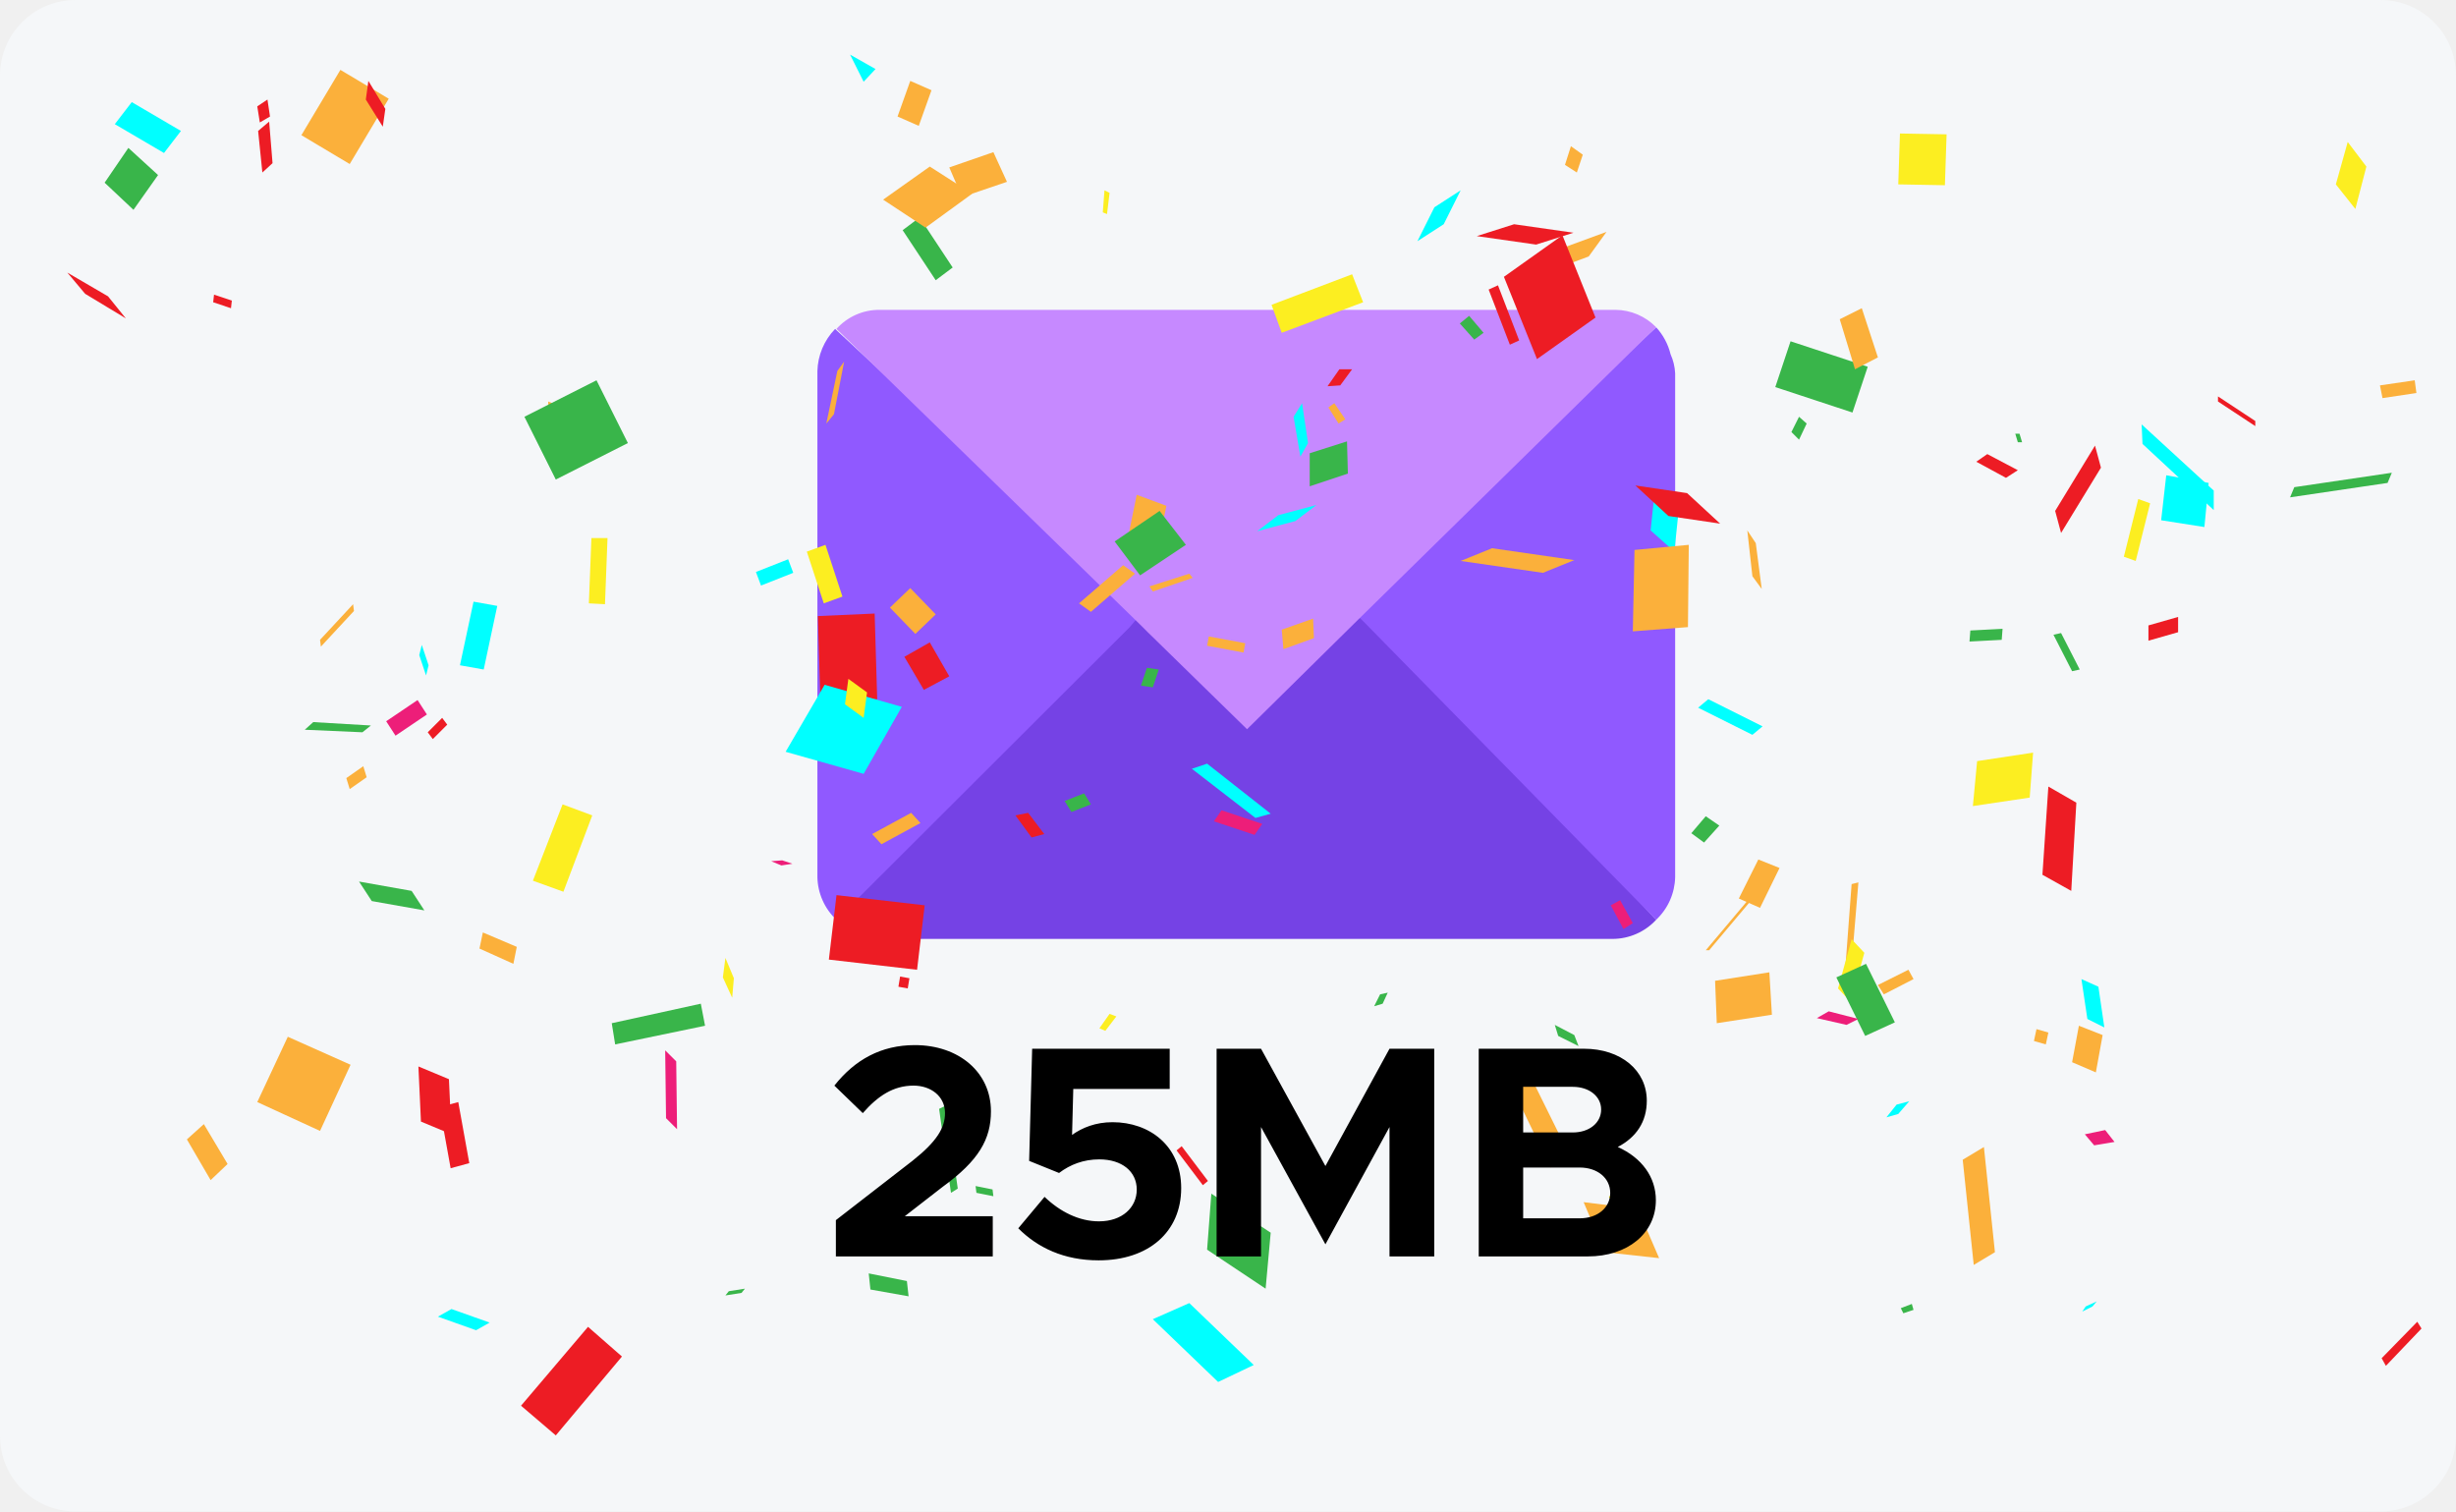
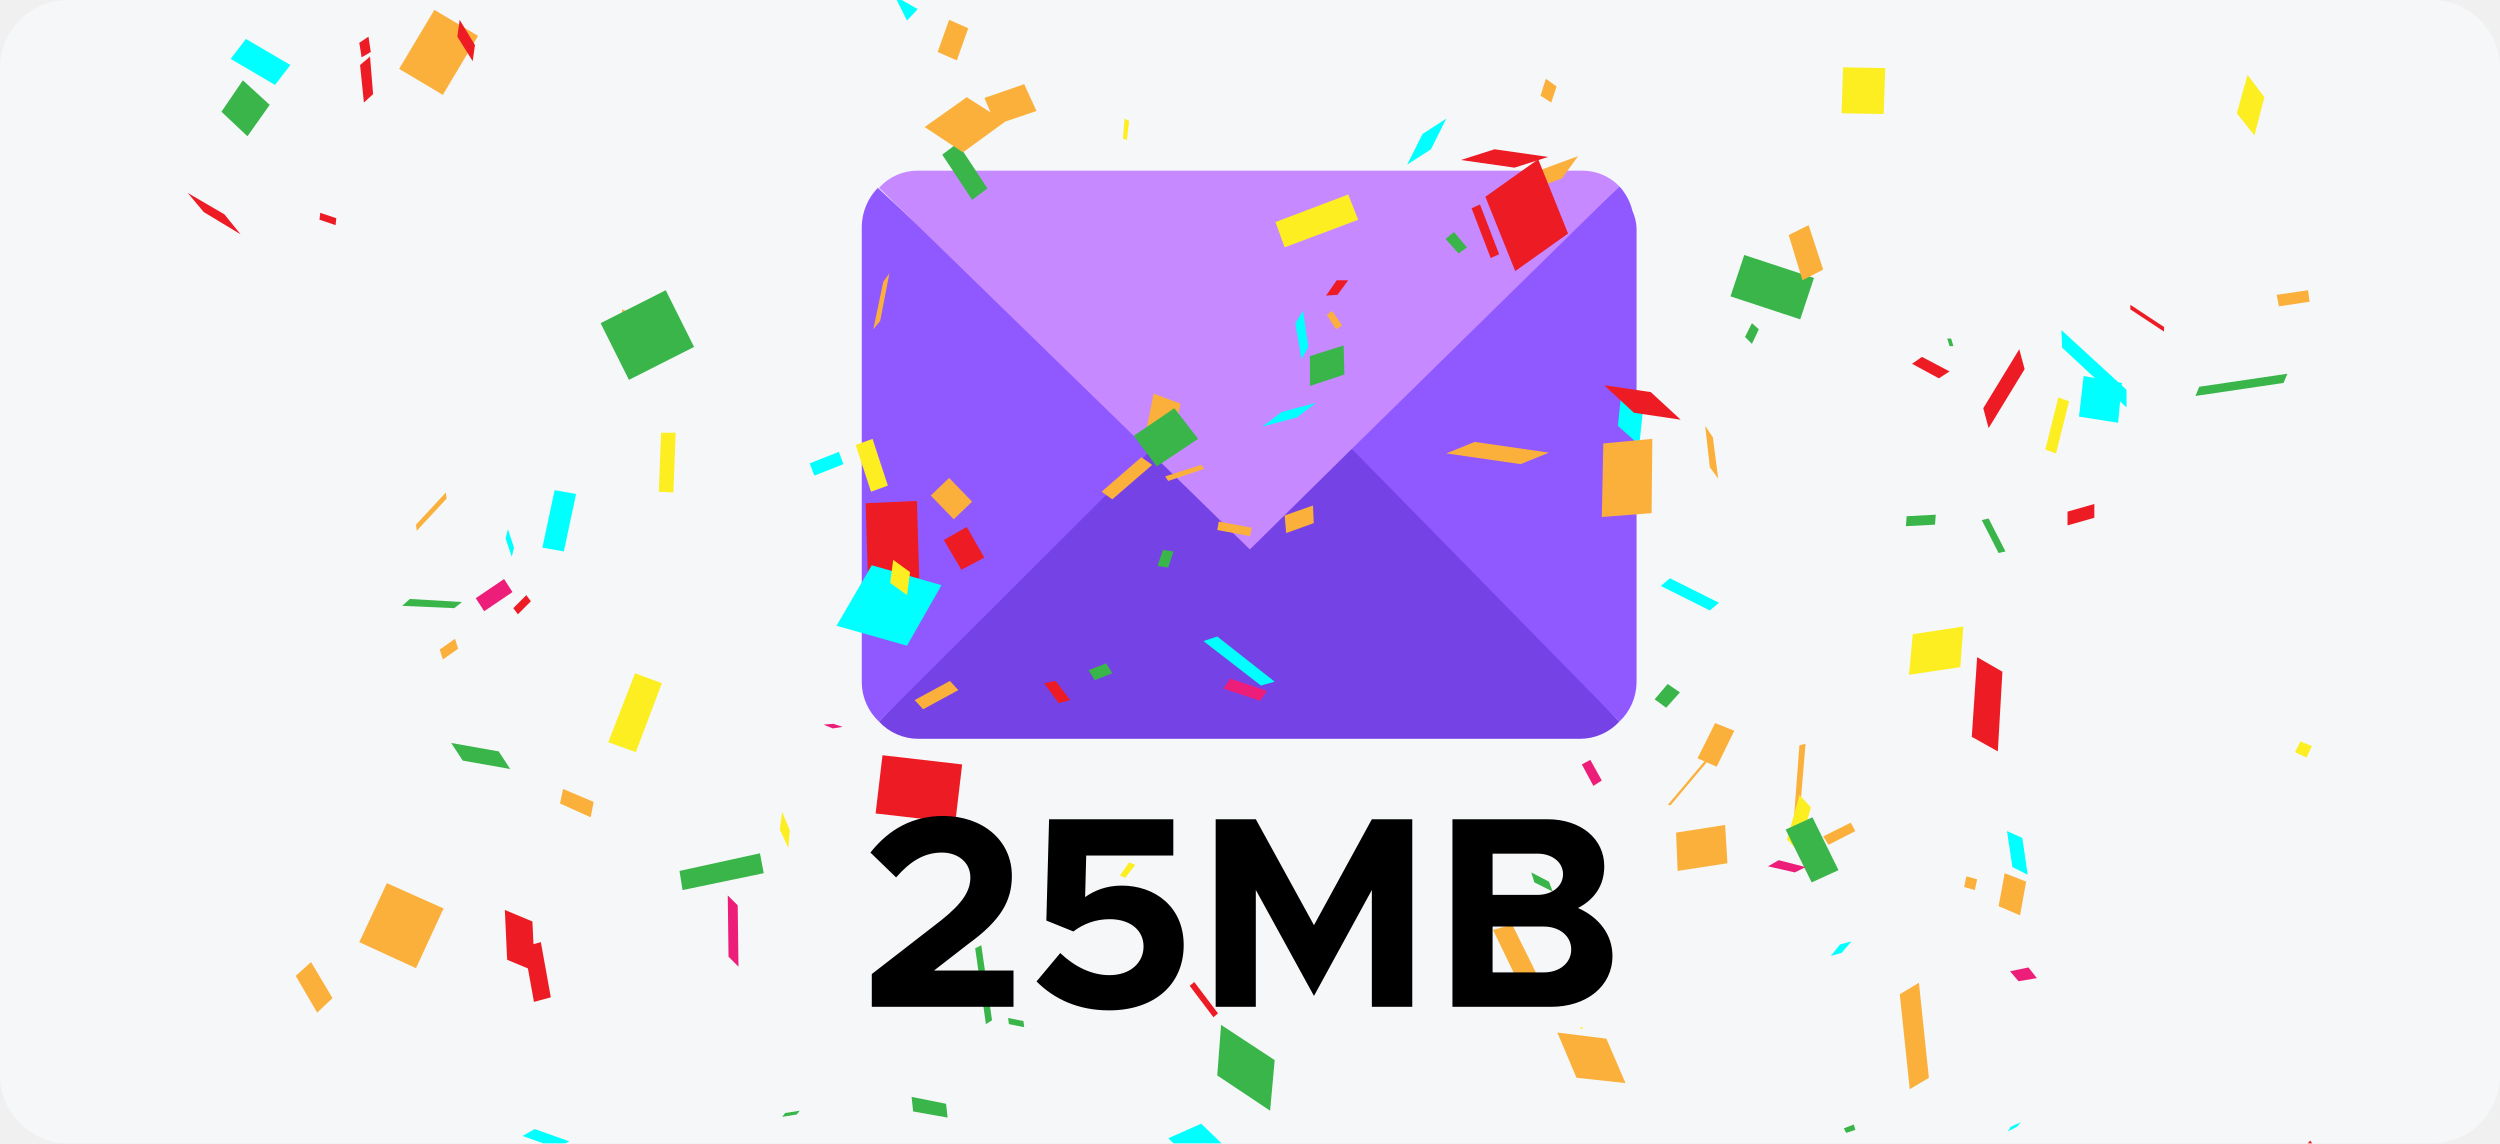
- <svg xmlns="http://www.w3.org/2000/svg" width="260" height="160" viewBox="0 0 260 160" fill="none">
-   <rect width="260" height="160" rx="8" fill="#F5F7F9" />
-   <path d="M143.72 63.069L131.935 74.772L121.422 64.4L120.575 63.573L119.223 65.046L88.551 97.373C89.136 98.004 89.844 98.509 90.632 98.856C91.42 99.204 92.271 99.385 93.132 99.391H170.739C171.6 99.384 172.45 99.202 173.238 98.855C174.026 98.508 174.734 98.003 175.32 97.373L145.052 64.663L143.72 63.069Z" fill="#7542E5" />
-   <path d="M120.836 64.925L88.409 34.818C87.242 36.022 86.571 37.621 86.532 39.298V92.832C86.548 93.686 86.734 94.527 87.081 95.307C87.427 96.087 87.927 96.789 88.55 97.372L119.585 66.398L120.836 64.925ZM175.319 34.657L143.033 64.521L144.486 65.934L175.319 97.372C175.939 96.791 176.436 96.091 176.783 95.316C177.129 94.539 177.318 93.702 177.337 92.852V39.52C177.303 38.823 177.139 38.138 176.853 37.502C176.591 36.433 176.063 35.447 175.319 34.636V34.657Z" fill="#9059FF" />
-   <path d="M120.635 66.055L121.463 66.882L132.016 77.194L143.821 65.55L175.32 34.636C174.761 34.061 174.093 33.602 173.355 33.287C172.617 32.972 171.824 32.806 171.022 32.8H93.111C92.251 32.793 91.4 32.97 90.614 33.318C89.827 33.666 89.124 34.177 88.551 34.818L120.635 66.055Z" fill="#C689FF" />
-   <path d="M212.806 82.366L212.447 82.545L210.921 81.019L211.37 80.749L212.806 82.366Z" fill="#FCEE21" />
-   <path d="M221.694 121.242L220.707 120.074L222.861 119.625L223.849 120.882L221.694 121.242Z" fill="#ED1E79" />
-   <path d="M242.433 52.647L242.882 51.57L253.206 50.044L252.757 51.121L242.433 52.647Z" fill="#39B54A" />
-   <path d="M186.143 90.985L188.387 91.883L186.322 96.102L184.078 95.115L186.143 90.985Z" fill="#FBB03B" />
-   <path d="M99.418 117.381L100.136 117.022L101.393 125.821L100.674 126.269L99.418 117.381Z" fill="#39B54A" />
-   <path d="M195.21 104.362L196.018 93.588L196.736 93.409L195.839 104.183L195.21 104.362Z" fill="#FBB03B" />
-   <path d="M136.944 44.118L137.842 42.682L138.471 46.901L137.663 48.338L136.944 44.118Z" fill="#00FFFF" />
-   <path d="M132.815 88.381L128.505 86.945L129.313 85.777L133.623 87.214L132.815 88.381Z" fill="#ED1E79" />
-   <path d="M229.325 50.313L233.814 51.121L233.365 55.79L228.787 55.072L229.325 50.313Z" fill="#00FFFF" />
-   <path d="M125.902 137.941L132.725 144.495L128.954 146.291L122.041 139.647L125.902 137.941Z" fill="#00FFFF" />
-   <path d="M197.365 100.861L195.928 106.068L194.582 104.632L196.018 99.424L197.365 100.861Z" fill="#FCEE21" />
-   <path d="M123.478 53.545L122.58 57.945L119.438 56.778L120.336 52.378L123.478 53.545Z" fill="#FBB03B" />
-   <path d="M97.802 73.028L95.737 69.527L98.43 68L100.495 71.592L97.802 73.028Z" fill="#ED1C24" />
-   <path d="M142.421 44.388L141.703 44.836L140.625 43.131L141.254 42.682L142.421 44.388Z" fill="#FBB03B" />
-   <path d="M222.592 109.57L221.874 113.52L219.36 112.443L220.078 108.582L222.592 109.57Z" fill="#FBB03B" />
-   <path d="M139.368 53.456L137.124 55.161L133.084 56.239L135.328 54.533L139.368 53.456Z" fill="#00FFFF" />
-   <path d="M92.684 7.307L91.427 8.654L89.991 5.781" fill="#00FFFF" />
-   <path d="M199.699 118.279L200.776 116.932L202.123 116.573L200.956 117.92L199.699 118.279Z" fill="#00FFFF" />
-   <path d="M212.358 50.583L209.215 48.877L210.382 48.069L213.614 49.775L212.358 50.583Z" fill="#ED1C24" />
-   <path d="M52.643 64.14L51.207 70.873L48.693 70.424L50.13 63.691L52.643 64.14Z" fill="#00FFFF" />
-   <path d="M166.481 122.947L164.147 123.576L160.107 115.226L162.351 114.598L166.481 122.947Z" fill="#FBB03B" />
-   <path d="M177.254 58.394L174.741 56.149L175.19 51.84L177.703 54.084L177.254 58.394Z" fill="#00FFFF" />
-   <path d="M134.52 130.489L133.982 136.415L127.787 132.285L128.236 126.359L134.52 130.489Z" fill="#39B54A" />
-   <path d="M187.938 40.976L189.554 36.127L197.724 38.821L196.108 43.669L187.938 40.976Z" fill="#39B54A" />
-   <path d="M169.893 132.554L167.648 127.257L173.394 127.975L175.639 133.183L169.893 132.554Z" fill="#FBB03B" />
-   <path d="M252.578 144.585L252.129 143.777L255.9 139.917L256.348 140.635L252.578 144.585Z" fill="#ED1C24" />
-   <path d="M152.835 23.737L150.052 25.533L151.848 21.942L154.631 20.146L152.835 23.737Z" fill="#00FFFF" />
-   <path d="M24.453 32.626L22.568 31.997L22.658 31.189L24.543 31.818L24.453 32.626Z" fill="#ED1C24" />
-   <path d="M47.795 120.074L44.563 118.728L44.294 112.892L47.526 114.239L47.795 120.074Z" fill="#ED1C24" />
-   <path d="M184.975 56.149L185.873 57.496L186.502 62.344L185.514 60.997L184.975 56.149Z" fill="#FBB03B" />
-   <path d="M60.275 49.685L58.3 48.877L58.03 42.502L60.005 43.31L60.275 49.685Z" fill="#FBB03B" />
-   <path d="M234.802 42.502V41.963L238.752 44.567V45.106L234.802 42.502Z" fill="#ED1C24" />
-   <path d="M96.275 103.554L96.096 104.632L95.108 104.452L95.288 103.375L96.275 103.554Z" fill="#ED1C24" />
-   <path d="M200.597 108.223L197.455 109.66L194.402 103.465L197.544 102.028L200.597 108.223Z" fill="#39B54A" />
-   <path d="M166.93 18.261L165.673 17.453L166.302 15.477L167.559 16.375L166.93 18.261Z" fill="#FBB03B" />
-   <path d="M39.267 76.799L38.369 77.517L32.264 77.248L33.162 76.44L39.267 76.799Z" fill="#39B54A" />
-   <path d="M54.349 102.028L50.758 100.412L51.117 98.706L54.708 100.232L54.349 102.028Z" fill="#FBB03B" />
-   <path d="M190.452 44.118L191.26 44.836L190.452 46.542L189.644 45.734L190.452 44.118Z" fill="#39B54A" />
-   <path d="M92.325 88.291L96.455 86.047L97.442 87.124L93.313 89.369L92.325 88.291Z" fill="#FBB03B" />
-   <path d="M213.794 45.914L214.063 46.812H213.614L213.345 45.914H213.794Z" fill="#39B54A" />
-   <path d="M97.353 23.019L100.854 28.316L99.058 29.663L95.557 24.366L97.353 23.019Z" fill="#39B54A" />
-   <path d="M249.346 22.121L247.281 19.518L248.538 15.028L250.513 17.632L249.346 22.121Z" fill="#FCEE21" />
-   <path d="M11.436 31.369L13.321 33.703L9.012 31.1L7.126 28.855L11.436 31.369Z" fill="#ED1C24" />
-   <path d="M198.801 37.833L196.377 39.09L194.761 33.793L197.095 32.626L198.801 37.833Z" fill="#FBB03B" />
-   <path d="M45.82 78.236L45.282 77.517L46.808 75.991L47.347 76.709L45.82 78.236Z" fill="#ED1C24" />
-   <path d="M92.594 64.948L92.864 74.016L86.849 74.195L86.579 65.217L92.594 64.948Z" fill="#ED1C24" />
-   <path d="M40.883 76.35L44.204 74.106L45.192 75.632L41.87 77.876L40.883 76.35Z" fill="#ED1E79" />
-   <path d="M117.193 22.66L116.745 22.48L116.924 20.146L117.463 20.415L117.193 22.66Z" fill="#FCEE21" />
-   <path d="M96.365 8.564L98.609 9.552L97.263 13.323L95.018 12.335L96.365 8.564Z" fill="#FBB03B" />
-   <path d="M118.181 107.595L117.014 109.121L116.385 108.852L117.463 107.325L118.181 107.595Z" fill="#FCEE21" />
-   <path d="M118.001 57.316L122.76 54.084L125.543 57.675L120.695 60.907L118.001 57.316Z" fill="#39B54A" />
-   <path d="M202.033 102.656L202.572 103.644L199.43 105.26L198.801 104.273L202.033 102.656Z" fill="#FBB03B" />
-   <path d="M145.473 106.517L146.102 105.26L146.91 105.081L146.371 106.248L145.473 106.517Z" fill="#39B54A" />
-   <path d="M168.187 27.149L161.903 29.483L163.698 26.88L170.072 24.545L168.187 27.149Z" fill="#FBB03B" />
-   <path d="M64.314 56.957L64.045 63.96L62.339 63.87L62.609 56.957H64.314Z" fill="#FCEE21" />
-   <path d="M179.768 74.914L180.846 74.016L186.591 76.889L185.514 77.787L179.768 74.914Z" fill="#00FFFF" />
-   <path d="M80.564 61.985L80.025 60.548L83.437 59.202L83.976 60.638L80.564 61.985Z" fill="#00FFFF" />
-   <path d="M178.781 57.675L178.691 66.384L172.855 66.833L173.035 58.214L178.781 57.675Z" fill="#FBB03B" />
-   <path d="M92.145 136.505L91.966 134.799L96.006 135.607L96.186 137.223L92.145 136.505Z" fill="#39B54A" />
-   <path d="M159.209 29.304L165.404 24.904L168.905 33.614L162.711 38.013L159.209 29.304Z" fill="#ED1C24" />
-   <path d="M39.356 95.384L38.01 93.319L43.576 94.307L44.923 96.372L39.356 95.384Z" fill="#39B54A" />
-   <path d="M217.565 54.084L221.784 47.171L222.413 49.505L218.193 56.418L217.565 54.084Z" fill="#ED1C24" />
-   <path d="M187.31 102.926L187.579 107.415L181.743 108.313L181.564 103.824L187.31 102.926Z" fill="#FBB03B" />
-   <path d="M156.067 35.948L154.541 34.242L155.528 33.434L157.055 35.23L156.067 35.948Z" fill="#39B54A" />
-   <path d="M211.998 66.564L211.909 67.731L208.497 67.911L208.587 66.743L211.998 66.564Z" fill="#39B54A" />
-   <path d="M132.904 86.585L126.171 81.378L127.787 80.839L134.52 86.136L132.904 86.585Z" fill="#00FFFF" />
-   <path d="M131.648 69.078L127.787 68.359L127.967 67.372L131.827 68.09L131.648 69.078Z" fill="#FBB03B" />
-   <path d="M159.838 36.487L157.593 30.651L158.581 30.202L160.825 36.038L159.838 36.487Z" fill="#ED1C24" />
-   <path d="M162.621 25.892L156.336 24.994L160.287 23.737L166.571 24.635L162.621 25.892Z" fill="#ED1C24" />
-   <path d="M70.419 111.186L71.587 112.353L71.676 119.536L70.509 118.369L70.419 111.186Z" fill="#ED1E79" />
-   <path d="M33.88 67.731L37.381 63.96L37.471 64.678L33.97 68.449L33.88 67.731Z" fill="#FBB03B" />
-   <path d="M255.81 41.604L252.219 42.143L251.949 40.796L255.63 40.257L255.81 41.604Z" fill="#FBB03B" />
-   <path d="M215.59 108.941L216.846 109.301L216.577 110.557L215.32 110.198L215.59 108.941Z" fill="#FBB03B" />
-   <path d="M135.688 66.654L139.009 65.487L139.099 67.552L135.867 68.719L135.688 66.654Z" fill="#FBB03B" />
-   <path d="M140.536 40.886L141.792 39.09H143.139L141.882 40.796L140.536 40.886Z" fill="#ED1C24" />
-   <path d="M36.035 7.397L41.152 10.45L37.022 17.363L31.905 14.31L36.035 7.397Z" fill="#FBB03B" />
-   <path d="M217.385 67.192L218.193 67.013L220.168 70.873L219.36 71.053L217.385 67.192Z" fill="#39B54A" />
-   <path d="M125.902 60.728L126.261 61.177L122.041 62.613L121.682 62.075L125.902 60.728Z" fill="#FBB03B" />
-   <path d="M87.477 44.836L88.644 39.27L89.362 38.282L88.285 43.849L87.477 44.836Z" fill="#FBB03B" />
-   <path d="M220.438 138.839L220.797 138.3L221.964 137.762L221.515 138.3L220.438 138.839Z" fill="#00FFFF" />
-   <path d="M100.495 17.722L105.163 16.106L106.6 19.248L101.842 20.864L100.495 17.722Z" fill="#FBB03B" />
-   <path d="M226.812 46.991L226.722 44.926L234.353 51.929V53.994L226.812 46.991Z" fill="#00FFFF" />
-   <path d="M55.157 148.805L62.25 140.455L65.841 143.598L58.838 151.947L55.157 148.805Z" fill="#ED1C24" />
-   <path d="M138.65 47.979L142.6 46.722L142.69 50.134L138.65 51.48V47.979Z" fill="#39B54A" />
-   <path d="M58.838 50.762L55.516 44.118L63.147 40.257L66.469 46.901L58.838 50.762Z" fill="#39B54A" />
-   <path d="M185.245 95.474L180.935 100.591H180.576L184.886 95.474H185.245Z" fill="#FBB03B" />
-   <path d="M208.856 85.328L209.305 80.57L215.23 79.672L214.871 84.431L208.856 85.328Z" fill="#FCEE21" />
-   <path d="M127.338 125.461L124.555 121.78L125.094 121.331L127.877 125.013L127.338 125.461Z" fill="#ED1C24" />
-   <path d="M179.05 88.201L180.576 86.406L182.013 87.394L180.397 89.189L179.05 88.201Z" fill="#39B54A" />
-   <path d="M96.365 62.254L99.058 65.037L96.904 67.103L94.21 64.319L96.365 62.254Z" fill="#FBB03B" />
-   <path d="M87.208 63.87L85.412 58.394L87.387 57.675L89.183 63.152L87.208 63.87Z" fill="#FCEE21" />
-   <path d="M98.43 17.632L102.919 20.505L97.981 24.096L93.492 21.134L98.43 17.632Z" fill="#FBB03B" />
-   <path d="M22.299 124.923L19.785 120.613L21.581 118.997L24.094 123.217L22.299 124.923Z" fill="#FBB03B" />
-   <path d="M27.506 12.963L27.236 11.258L28.314 10.539L28.583 12.335L27.506 12.963Z" fill="#ED1C24" />
-   <path d="M65.123 110.557L64.763 108.313L74.19 106.248L74.639 108.582L65.123 110.557Z" fill="#39B54A" />
-   <path d="M28.852 17.273L27.775 18.261L27.326 13.861L28.493 12.874L28.852 17.273Z" fill="#ED1C24" />
-   <path d="M170.342 126.808V126.629H170.611V126.808H170.342Z" fill="#FCEE21" />
-   <path d="M38.818 82.276L37.022 83.533L36.663 82.366L38.459 81.109L38.818 82.276Z" fill="#FBB03B" />
-   <path d="M227.62 53.276L226.094 59.381L224.837 58.932L226.363 52.827L227.62 53.276Z" fill="#FCEE21" />
-   <path d="M163.339 60.638L154.631 59.381L157.952 58.034L166.661 59.291L163.339 60.638Z" fill="#FBB03B" />
-   <path d="M211.19 132.554L208.946 133.901L207.779 122.768L210.023 121.421L211.19 132.554Z" fill="#FBB03B" />
-   <path d="M230.582 65.307V66.923L227.44 67.821V66.205L230.582 65.307Z" fill="#ED1C24" />
-   <path d="M201.225 138.48L202.392 138.031L202.572 138.659L201.494 139.019L201.225 138.48Z" fill="#39B54A" />
-   <path d="M95.467 74.824L91.427 81.917L83.168 79.582L87.297 72.49L95.467 74.824Z" fill="#00FFFF" />
-   <path d="M216.218 92.601L216.846 83.263L219.809 84.969L219.27 94.307L216.218 92.601Z" fill="#ED1C24" />
-   <path d="M49.681 123.127L47.706 123.666L46.539 117.201L48.514 116.663L49.681 123.127Z" fill="#ED1C24" />
-   <path d="M114.231 63.87L118.899 59.83L120.156 60.728L115.488 64.768L114.231 63.87Z" fill="#FBB03B" />
-   <path d="M196.736 107.864L195.479 108.492L192.337 107.774L193.594 107.056L196.736 107.864Z" fill="#ED1E79" />
-   <path d="M134.61 32.267L143.139 29.035L144.306 31.997L135.688 35.23L134.61 32.267Z" fill="#FCEE21" />
-   <path d="M37.112 112.712L33.88 119.715L27.236 116.663L30.468 109.749L37.112 112.712Z" fill="#FBB03B" />
-   <path d="M121.413 70.694L122.67 70.873L122.041 72.759L120.785 72.579L121.413 70.694Z" fill="#39B54A" />
-   <path d="M82.719 91.613L81.642 91.164L82.809 91.075L83.886 91.434L82.719 91.613Z" fill="#ED1E79" />
-   <path d="M19.156 13.861L17.361 16.196L12.154 13.143L13.949 10.809L19.156 13.861Z" fill="#00FFFF" />
-   <path d="M182.102 55.431L176.626 54.623L173.125 51.391L178.601 52.199L182.102 55.431Z" fill="#ED1C24" />
-   <path d="M78.499 136.864L76.794 137.133L77.153 136.684L78.859 136.415L78.499 136.864Z" fill="#39B54A" />
-   <path d="M11.076 19.338L13.59 15.657L16.733 18.53L14.129 22.211L11.076 19.338Z" fill="#39B54A" />
-   <path d="M59.646 94.397L56.414 93.229L59.556 85.149L62.699 86.316L59.646 94.397Z" fill="#FCEE21" />
-   <path d="M89.811 71.861L91.786 73.298L91.427 75.991L89.452 74.555L89.811 71.861Z" fill="#FCEE21" />
-   <path d="M47.795 138.57L51.835 140.006L50.399 140.814L46.359 139.378L47.795 138.57Z" fill="#00FFFF" />
-   <path d="M105.163 126.629L103.368 126.27L103.278 125.551L105.073 125.91L105.163 126.629Z" fill="#39B54A" />
-   <path d="M206.073 14.22L205.894 19.607L200.956 19.518L201.135 14.131L206.073 14.22Z" fill="#FCEE21" />
-   <path d="M222.143 104.452L222.772 108.762L220.976 107.864L220.348 103.644L222.143 104.452Z" fill="#00FFFF" />
-   <path d="M76.794 101.4L77.691 103.554L77.512 105.619L76.524 103.465L76.794 101.4Z" fill="#FCEE21" />
-   <path d="M166.661 109.57L167.11 110.737L164.955 109.66L164.596 108.492L166.661 109.57Z" fill="#39B54A" />
-   <path d="M38.997 8.564L40.793 11.527L40.523 13.412L38.728 10.539L38.997 8.564Z" fill="#ED1C24" />
-   <path d="M109.203 88.65L107.497 86.316L108.844 86.047L110.55 88.291L109.203 88.65Z" fill="#ED1C24" />
-   <path d="M171.868 98.347L170.521 95.833L171.509 95.294L172.855 97.719L171.868 98.347Z" fill="#ED1E79" />
-   <path d="M114.769 83.982L115.488 85.149L113.423 85.957L112.705 84.79L114.769 83.982Z" fill="#39B54A" />
-   <path d="M44.384 69.347L44.653 68.27L45.371 70.425L45.102 71.502L44.384 69.347Z" fill="#00FFFF" />
-   <path d="M88.555 94.756L97.891 95.833L97.083 102.657L87.746 101.579L88.555 94.756Z" fill="#ED1C24" />
-   <path d="M88.489 133H105.097V128.744H95.785L99.785 125.64C103.625 122.856 104.905 120.584 104.905 117.64C104.905 113.512 101.513 110.632 96.841 110.632C93.289 110.632 90.505 112.168 88.329 114.92L91.337 117.832C92.937 116.008 94.569 114.92 96.713 114.92C98.505 114.92 100.041 116.008 100.041 117.832C100.041 119.368 99.209 120.808 96.585 122.888L88.489 129.16V133ZM116.308 133.416C121.556 133.416 125.044 130.44 125.044 125.768C125.044 121.288 121.684 118.792 117.78 118.792C115.988 118.792 114.58 119.368 113.492 120.136L113.62 115.272H123.828V111.016H109.268L108.948 122.888L112.116 124.168C113.3 123.272 114.708 122.728 116.372 122.728C118.772 122.728 120.34 124.008 120.34 125.928C120.34 127.816 118.804 129.288 116.34 129.288C114.228 129.288 112.212 128.264 110.58 126.696L107.796 130.024C109.844 132.072 112.628 133.416 116.308 133.416ZM128.793 133H133.497V119.304L140.313 131.72L147.097 119.304V133H151.833V111.016H147.097L140.313 123.432L133.497 111.016H128.793V133ZM156.543 133H168.095C172.287 133 175.295 130.568 175.295 127.048C175.295 124.616 173.823 122.568 171.263 121.416C173.215 120.392 174.335 118.76 174.335 116.52C174.335 113.32 171.615 111.016 167.679 111.016H156.543V133ZM161.247 119.88V115.048H166.495C168.255 115.048 169.503 116.072 169.503 117.448C169.503 118.856 168.255 119.88 166.495 119.88H161.247ZM161.247 128.968V123.592H167.231C169.119 123.592 170.463 124.712 170.463 126.28C170.463 127.848 169.119 128.968 167.231 128.968H161.247Z" fill="black" />
+ <svg xmlns="http://www.w3.org/2000/svg" width="293" height="134" viewBox="0 0 293 134" fill="none">
+   <g clip-path="url(#clip0_819_952)">
+     <rect width="293" height="134" rx="8" fill="#F5F7F9" />
+     <path d="M158.188 50.269L146.403 61.972L135.89 51.6L135.043 50.773L133.691 52.246L103.019 84.573C103.604 85.204 104.312 85.709 105.1 86.056C105.888 86.403 106.738 86.585 107.599 86.59H185.207C186.068 86.584 186.918 86.402 187.706 86.055C188.494 85.708 189.202 85.203 189.788 84.573L159.519 51.863L158.188 50.269Z" fill="#7542E5" />
+     <path d="M135.304 52.125L102.877 22.018C101.709 23.222 101.039 24.822 101 26.498V80.032C101.015 80.885 101.202 81.727 101.549 82.507C101.895 83.287 102.395 83.989 103.018 84.572L134.053 53.598L135.304 52.125ZM189.787 21.857L157.501 51.721L158.954 53.134L189.787 84.572C190.407 83.991 190.904 83.291 191.251 82.515C191.597 81.739 191.785 80.902 191.805 80.052V26.72C191.771 26.023 191.606 25.338 191.32 24.702C191.058 23.633 190.531 22.647 189.787 21.836V21.857Z" fill="#9059FF" />
+     <path d="M135.103 53.255L135.93 54.082L146.484 64.394L158.289 52.75L189.788 21.837C189.229 21.261 188.561 20.802 187.823 20.487C187.085 20.172 186.292 20.006 185.49 20H107.579C106.719 19.993 105.868 20.17 105.082 20.518C104.295 20.866 103.592 21.377 103.019 22.018L135.103 53.255Z" fill="#C689FF" />
+     <g clip-path="url(#clip1_819_952)">
+       <path d="M227.68 76.123L227.321 76.303L225.795 74.777L226.244 74.507L227.68 76.123Z" fill="#FCEE21" />
+       <path d="M236.568 114.999L235.581 113.832L237.735 113.383L238.723 114.64L236.568 114.999Z" fill="#ED1E79" />
+       <path d="M257.307 46.406L257.756 45.328L268.08 43.802L267.631 44.879L257.307 46.406Z" fill="#39B54A" />
+       <path d="M201.016 84.743L203.261 85.641L201.196 89.86L198.951 88.873L201.016 84.743Z" fill="#FBB03B" />
+       <path d="M114.291 111.139L115.009 110.78L116.266 119.579L115.548 120.027L114.291 111.139Z" fill="#39B54A" />
+       <path d="M210.084 98.121L210.892 87.347L211.61 87.167L210.712 97.941L210.084 98.121Z" fill="#FBB03B" />
+       <path d="M151.818 37.876L152.716 36.44L153.344 40.659L152.536 42.096L151.818 37.876Z" fill="#00FFFF" />
+       <path d="M147.688 82.139L143.379 80.702L144.187 79.535L148.496 80.972L147.688 82.139Z" fill="#ED1E79" />
+       <path d="M244.199 44.071L248.688 44.879L248.239 49.548L243.66 48.829L244.199 44.071Z" fill="#00FFFF" />
+       <path d="M140.775 131.699L147.599 138.253L143.828 140.049L136.915 133.405L140.775 131.699Z" fill="#00FFFF" />
+       <path d="M212.238 94.619L210.802 99.826L209.455 98.389L210.892 93.182L212.238 94.619Z" fill="#FCEE21" />
+       <path d="M138.352 47.303L137.454 51.703L134.312 50.536L135.209 46.136L138.352 47.303Z" fill="#FBB03B" />
+       <path d="M112.675 66.786L110.61 63.285L113.304 61.758L115.369 65.35L112.675 66.786Z" fill="#ED1C24" />
+       <path d="M157.295 38.145L156.576 38.594L155.499 36.888L156.127 36.44L157.295 38.145Z" fill="#FBB03B" />
+       <path d="M237.466 103.328L236.748 107.278L234.234 106.201L234.952 102.34L237.466 103.328Z" fill="#FBB03B" />
+       <path d="M154.242 47.213L151.998 48.919L147.958 49.997L150.202 48.291L154.242 47.213Z" fill="#00FFFF" />
+       <path d="M107.558 1.065L106.301 2.412L104.865 -0.461" fill="#00FFFF" />
+       <path d="M214.573 112.036L215.65 110.69L216.997 110.331L215.83 111.677L214.573 112.036Z" fill="#00FFFF" />
+       <path d="M227.231 44.341L224.089 42.635L225.256 41.827L228.488 43.532L227.231 44.341Z" fill="#ED1C24" />
+       <path d="M67.517 57.898L66.081 64.631L63.567 64.182L65.003 57.449L67.517 57.898Z" fill="#00FFFF" />
+       <path d="M181.355 116.705L179.021 117.334L174.981 108.984L177.225 108.355L181.355 116.705Z" fill="#FBB03B" />
+       <path d="M192.128 52.151L189.615 49.907L190.063 45.597L192.577 47.842L192.128 52.151Z" fill="#00FFFF" />
+       <path d="M149.394 124.247L148.856 130.173L142.661 126.043L143.11 120.117L149.394 124.247Z" fill="#39B54A" />
+       <path d="M202.812 34.733L204.428 29.885L212.598 32.579L210.982 37.427L202.812 34.733Z" fill="#39B54A" />
+       <path d="M184.766 126.312L182.522 121.015L188.268 121.733L190.512 126.941L184.766 126.312Z" fill="#FBB03B" />
+       <path d="M267.452 138.343L267.003 137.535L270.773 133.674L271.222 134.393L267.452 138.343Z" fill="#ED1C24" />
+       <path d="M167.709 17.495L164.926 19.291L166.721 15.7L169.504 13.904L167.709 17.495Z" fill="#00FFFF" />
+       <path d="M39.327 26.384L37.442 25.755L37.531 24.947L39.417 25.576L39.327 26.384Z" fill="#ED1C24" />
+       <path d="M62.669 113.833L59.437 112.486L59.168 106.65L62.4 107.997L62.669 113.833Z" fill="#ED1C24" />
+       <path d="M199.849 49.907L200.747 51.254L201.375 56.102L200.388 54.755L199.849 49.907Z" fill="#FBB03B" />
+       <path d="M75.148 43.442L73.173 42.634L72.904 36.26L74.879 37.068L75.148 43.442Z" fill="#FBB03B" />
+       <path d="M249.676 36.26V35.721L253.626 38.325V38.864L249.676 36.26Z" fill="#ED1C24" />
+       <path d="M111.149 97.312L110.969 98.39L109.982 98.21L110.161 97.133L111.149 97.312Z" fill="#ED1C24" />
+       <path d="M215.471 101.981L212.328 103.418L209.276 97.223L212.418 95.786L215.471 101.981Z" fill="#39B54A" />
+       <path d="M181.804 12.019L180.547 11.211L181.175 9.235L182.432 10.133L181.804 12.019Z" fill="#FBB03B" />
+       <path d="M54.14 70.557L53.243 71.275L47.138 71.006L48.035 70.198L54.14 70.557Z" fill="#39B54A" />
+       <path d="M69.223 95.786L65.632 94.17L65.991 92.464L69.582 93.99L69.223 95.786Z" fill="#FBB03B" />
+       <path d="M205.326 37.876L206.134 38.594L205.326 40.3L204.518 39.492L205.326 37.876Z" fill="#39B54A" />
+       <path d="M107.199 82.049L111.328 79.805L112.316 80.882L108.186 83.127L107.199 82.049Z" fill="#FBB03B" />
+       <path d="M228.668 39.672L228.937 40.57H228.488L228.219 39.672H228.668Z" fill="#39B54A" />
+       <path d="M112.226 16.777L115.728 22.074L113.932 23.421L110.431 18.124L112.226 16.777Z" fill="#39B54A" />
+       <path d="M264.22 15.879L262.155 13.275L263.412 8.786L265.387 11.39L264.22 15.879Z" fill="#FCEE21" />
+       <path d="M26.309 25.127L28.195 27.461L23.885 24.857L22 22.613L26.309 25.127Z" fill="#ED1C24" />
+       <path d="M213.675 31.591L211.251 32.848L209.635 27.551L211.969 26.384L213.675 31.591Z" fill="#FBB03B" />
+       <path d="M60.694 71.994L60.156 71.275L61.682 69.749L62.22 70.467L60.694 71.994Z" fill="#ED1C24" />
+       <path d="M107.468 58.706L107.738 67.774L101.722 67.953L101.453 58.975L107.468 58.706Z" fill="#ED1C24" />
+       <path d="M55.756 70.108L59.078 67.863L60.066 69.39L56.744 71.634L55.756 70.108Z" fill="#ED1E79" />
+       <path d="M132.067 16.418L131.618 16.238L131.798 13.904L132.336 14.173L132.067 16.418Z" fill="#FCEE21" />
+       <path d="M111.239 2.322L113.483 3.309L112.137 7.08L109.892 6.093L111.239 2.322Z" fill="#FBB03B" />
+       <path d="M133.055 101.352L131.887 102.879L131.259 102.609L132.336 101.083L133.055 101.352Z" fill="#FCEE21" />
+       <path d="M132.875 51.074L137.633 47.842L140.417 51.433L135.569 54.665L132.875 51.074Z" fill="#39B54A" />
+       <path d="M216.907 96.415L217.445 97.402L214.303 99.018L213.675 98.031L216.907 96.415Z" fill="#FBB03B" />
+       <path d="M160.347 100.275L160.976 99.018L161.784 98.838L161.245 100.006L160.347 100.275Z" fill="#39B54A" />
+       <path d="M183.061 20.907L176.776 23.241L178.572 20.638L184.946 18.303L183.061 20.907Z" fill="#FBB03B" />
+       <path d="M79.188 50.715L78.919 57.718L77.213 57.628L77.483 50.715H79.188Z" fill="#FCEE21" />
+       <path d="M194.642 68.672L195.719 67.774L201.465 70.647L200.388 71.545L194.642 68.672Z" fill="#00FFFF" />
+       <path d="M95.438 55.743L94.899 54.306L98.311 52.959L98.849 54.396L95.438 55.743Z" fill="#00FFFF" />
+       <path d="M193.655 51.433L193.565 60.142L187.729 60.591L187.909 51.972L193.655 51.433Z" fill="#FBB03B" />
+       <path d="M107.019 130.263L106.84 128.557L110.88 129.365L111.059 130.981L107.019 130.263Z" fill="#39B54A" />
+       <path d="M174.083 23.062L180.278 18.663L183.779 27.372L177.584 31.771L174.083 23.062Z" fill="#ED1C24" />
+       <path d="M54.23 89.142L52.883 87.077L58.45 88.065L59.796 90.13L54.23 89.142Z" fill="#39B54A" />
+       <path d="M232.438 47.842L236.658 40.929L237.286 43.263L233.067 50.176L232.438 47.842Z" fill="#ED1C24" />
+       <path d="M268.978 88.154L269.606 86.897L270.953 87.436L270.324 88.783L268.978 88.154Z" fill="#FCEE21" />
+       <path d="M202.183 96.684L202.453 101.173L196.617 102.071L196.438 97.581L202.183 96.684Z" fill="#FBB03B" />
+       <path d="M170.941 29.706L169.415 28L170.402 27.192L171.928 28.988L170.941 29.706Z" fill="#39B54A" />
+       <path d="M226.872 60.322L226.782 61.489L223.371 61.669L223.461 60.501L226.872 60.322Z" fill="#39B54A" />
+       <path d="M147.778 80.343L141.045 75.136L142.661 74.597L149.394 79.894L147.778 80.343Z" fill="#00FFFF" />
+       <path d="M146.521 62.836L142.661 62.117L142.84 61.13L146.701 61.848L146.521 62.836Z" fill="#FBB03B" />
+       <path d="M174.711 30.244L172.467 24.408L173.455 23.959L175.699 29.795L174.711 30.244Z" fill="#ED1C24" />
+       <path d="M177.495 19.65L171.21 18.752L175.16 17.495L181.445 18.393L177.495 19.65Z" fill="#ED1C24" />
+       <path d="M85.293 104.944L86.46 106.111L86.55 113.294L85.383 112.126L85.293 104.944Z" fill="#ED1E79" />
+       <path d="M48.754 61.489L52.255 57.718L52.345 58.436L48.843 62.207L48.754 61.489Z" fill="#FBB03B" />
+       <path d="M270.684 35.362L267.093 35.901L266.823 34.554L270.504 34.015L270.684 35.362Z" fill="#FBB03B" />
+       <path d="M230.463 102.699L231.72 103.058L231.451 104.315L230.194 103.956L230.463 102.699Z" fill="#FBB03B" />
+       <path d="M150.561 60.411L153.883 59.244L153.973 61.309L150.741 62.476L150.561 60.411Z" fill="#FBB03B" />
+       <path d="M155.409 34.644L156.666 32.848H158.013L156.756 34.554L155.409 34.644Z" fill="#ED1C24" />
+       <path d="M50.908 1.155L56.026 4.207L51.896 11.121L46.779 8.068L50.908 1.155Z" fill="#FBB03B" />
+       <path d="M232.259 60.95L233.067 60.77L235.042 64.631L234.234 64.811L232.259 60.95Z" fill="#39B54A" />
+       <path d="M140.775 54.486L141.135 54.935L136.915 56.371L136.556 55.833L140.775 54.486Z" fill="#FBB03B" />
+       <path d="M102.351 38.594L103.518 33.028L104.236 32.04L103.159 37.607L102.351 38.594Z" fill="#FBB03B" />
+       <path d="M235.311 132.597L235.67 132.058L236.837 131.52L236.389 132.058L235.311 132.597Z" fill="#00FFFF" />
+       <path d="M115.369 11.48L120.037 9.864L121.474 13.006L116.715 14.622L115.369 11.48Z" fill="#FBB03B" />
+       <path d="M241.685 40.749L241.596 38.684L249.227 45.687V47.752L241.685 40.749Z" fill="#00FFFF" />
+       <path d="M153.524 41.736L157.474 40.48L157.564 43.891L153.524 45.238V41.736Z" fill="#39B54A" />
+       <path d="M73.712 44.52L70.39 37.876L78.021 34.015L81.343 40.659L73.712 44.52Z" fill="#39B54A" />
+       <path d="M200.118 89.232L195.809 94.35H195.45L199.759 89.232H200.118Z" fill="#FBB03B" />
+       <path d="M223.73 79.087L224.179 74.328L230.104 73.43L229.745 78.189L223.73 79.087Z" fill="#FCEE21" />
+       <path d="M142.212 119.219L139.429 115.538L139.968 115.089L142.751 118.77L142.212 119.219Z" fill="#ED1C24" />
+       <path d="M193.924 81.959L195.45 80.164L196.886 81.151L195.27 82.947L193.924 81.959Z" fill="#39B54A" />
+       <path d="M111.239 56.012L113.932 58.795L111.778 60.861L109.084 58.077L111.239 56.012Z" fill="#FBB03B" />
+       <path d="M102.081 57.628L100.286 52.151L102.261 51.433L104.057 56.91L102.081 57.628Z" fill="#FCEE21" />
+       <path d="M113.304 11.39L117.793 14.263L112.855 17.855L108.366 14.892L113.304 11.39Z" fill="#FBB03B" />
+       <path d="M37.172 118.681L34.659 114.371L36.454 112.755L38.968 116.975L37.172 118.681Z" fill="#FBB03B" />
+       <path d="M42.379 6.721L42.11 5.016L43.187 4.297L43.457 6.093L42.379 6.721Z" fill="#ED1C24" />
+       <path d="M79.996 104.315L79.637 102.071L89.064 100.006L89.513 102.34L79.996 104.315Z" fill="#39B54A" />
+       <path d="M43.726 11.031L42.649 12.018L42.2 7.619L43.367 6.631L43.726 11.031Z" fill="#ED1C24" />
+       <path d="M185.215 120.566V120.387H185.485V120.566H185.215Z" fill="#FCEE21" />
+       <path d="M53.691 76.034L51.896 77.291L51.537 76.124L53.332 74.867L53.691 76.034Z" fill="#FBB03B" />
+       <path d="M242.494 47.034L240.967 53.139L239.71 52.69L241.237 46.585L242.494 47.034Z" fill="#FCEE21" />
+       <path d="M178.213 54.396L169.504 53.139L172.826 51.792L181.535 53.049L178.213 54.396Z" fill="#FBB03B" />
+       <path d="M226.064 126.312L223.82 127.659L222.653 116.526L224.897 115.179L226.064 126.312Z" fill="#FBB03B" />
+       <path d="M245.456 59.065V60.681L242.314 61.579V59.963L245.456 59.065Z" fill="#ED1C24" />
+       <path d="M216.099 132.238L217.266 131.789L217.446 132.418L216.368 132.777L216.099 132.238Z" fill="#39B54A" />
+       <path d="M110.341 68.582L106.301 75.675L98.041 73.34L102.171 66.248L110.341 68.582Z" fill="#00FFFF" />
+       <path d="M231.092 86.359L231.72 77.022L234.683 78.727L234.144 88.065L231.092 86.359Z" fill="#ED1C24" />
+       <path d="M64.555 116.885L62.58 117.423L61.412 110.959L63.388 110.42L64.555 116.885Z" fill="#ED1C24" />
+       <path d="M129.104 57.628L133.773 53.588L135.03 54.486L130.361 58.526L129.104 57.628Z" fill="#FBB03B" />
+       <path d="M211.61 101.622L210.353 102.25L207.211 101.532L208.468 100.814L211.61 101.622Z" fill="#ED1E79" />
+       <path d="M149.484 26.025L158.013 22.793L159.18 25.755L150.561 28.988L149.484 26.025Z" fill="#FCEE21" />
+       <path d="M51.986 106.47L48.754 113.473L42.11 110.421L45.342 103.507L51.986 106.47Z" fill="#FBB03B" />
+       <path d="M136.287 64.452L137.544 64.631L136.915 66.517L135.658 66.337L136.287 64.452Z" fill="#39B54A" />
+       <path d="M97.593 85.371L96.515 84.922L97.683 84.832L98.76 85.192L97.593 85.371Z" fill="#ED1E79" />
+       <path d="M34.03 7.619L32.235 9.953L27.028 6.901L28.823 4.566L34.03 7.619Z" fill="#00FFFF" />
+       <path d="M196.976 49.189L191.5 48.381L187.999 45.148L193.475 45.956L196.976 49.189Z" fill="#ED1C24" />
+       <path d="M93.373 130.622L91.667 130.891L92.026 130.442L93.732 130.173L93.373 130.622Z" fill="#39B54A" />
+       <path d="M25.95 13.096L28.464 9.415L31.606 12.288L29.003 15.969L25.95 13.096Z" fill="#39B54A" />
+       <path d="M74.52 88.154L71.288 86.987L74.43 78.907L77.572 80.074L74.52 88.154Z" fill="#FCEE21" />
+       <path d="M104.685 65.619L106.66 67.056L106.301 69.749L104.326 68.313L104.685 65.619Z" fill="#FCEE21" />
+       <path d="M62.669 132.328L66.709 133.764L65.273 134.572L61.233 133.136L62.669 132.328Z" fill="#00FFFF" />
+       <path d="M120.037 120.386L118.241 120.027L118.152 119.309L119.947 119.668L120.037 120.386Z" fill="#39B54A" />
+       <path d="M220.947 7.978L220.767 13.365L215.83 13.276L216.009 7.889L220.947 7.978Z" fill="#FCEE21" />
+       <path d="M237.017 98.21L237.645 102.519L235.85 101.622L235.221 97.402L237.017 98.21Z" fill="#00FFFF" />
+       <path d="M91.667 95.158L92.565 97.312L92.385 99.377L91.398 97.223L91.667 95.158Z" fill="#FCEE21" />
+       <path d="M181.535 103.328L181.983 104.495L179.829 103.418L179.47 102.25L181.535 103.328Z" fill="#39B54A" />
+       <path d="M53.871 2.322L55.666 5.285L55.397 7.17L53.602 4.297L53.871 2.322Z" fill="#ED1C24" />
+       <path d="M124.077 82.408L122.371 80.074L123.718 79.805L125.424 82.049L124.077 82.408Z" fill="#ED1C24" />
+       <path d="M186.742 92.105L185.395 89.591L186.383 89.052L187.729 91.476L186.742 92.105Z" fill="#ED1E79" />
+       <path d="M129.643 77.74L130.361 78.907L128.297 79.715L127.578 78.548L129.643 77.74Z" fill="#39B54A" />
+       <path d="M59.258 63.105L59.527 62.028L60.245 64.183L59.976 65.26L59.258 63.105Z" fill="#00FFFF" />
+       <path d="M103.428 88.514L112.765 89.591L111.957 96.415L102.62 95.337L103.428 88.514Z" fill="#ED1C24" />
+     </g>
+     <path d="M102.174 118H118.782V113.744H109.47L113.47 110.64C117.31 107.856 118.59 105.584 118.59 102.64C118.59 98.512 115.198 95.632 110.526 95.632C106.974 95.632 104.19 97.168 102.014 99.92L105.022 102.832C106.622 101.008 108.254 99.92 110.398 99.92C112.19 99.92 113.726 101.008 113.726 102.832C113.726 104.368 112.894 105.808 110.27 107.888L102.174 114.16V118ZM129.992 118.416C135.24 118.416 138.728 115.44 138.728 110.768C138.728 106.288 135.368 103.792 131.464 103.792C129.672 103.792 128.264 104.368 127.176 105.136L127.304 100.272H137.512V96.016H122.952L122.632 107.888L125.8 109.168C126.984 108.272 128.392 107.728 130.056 107.728C132.456 107.728 134.024 109.008 134.024 110.928C134.024 112.816 132.488 114.288 130.024 114.288C127.912 114.288 125.896 113.264 124.264 111.696L121.48 115.024C123.528 117.072 126.312 118.416 129.992 118.416ZM142.477 118H147.181V104.304L153.997 116.72L160.781 104.304V118H165.517V96.016H160.781L153.997 108.432L147.181 96.016H142.477V118ZM170.227 118H181.779C185.971 118 188.979 115.568 188.979 112.048C188.979 109.616 187.507 107.568 184.947 106.416C186.899 105.392 188.019 103.76 188.019 101.52C188.019 98.32 185.299 96.016 181.363 96.016H170.227V118ZM174.931 104.88V100.048H180.179C181.939 100.048 183.187 101.072 183.187 102.448C183.187 103.856 181.939 104.88 180.179 104.88H174.931ZM174.931 113.968V108.592H180.915C182.803 108.592 184.147 109.712 184.147 111.28C184.147 112.848 182.803 113.968 180.915 113.968H174.931Z" fill="black" />
+   </g>
+   <defs>
+     <clipPath id="clip0_819_952">
+       <rect width="293" height="134" fill="white" />
+     </clipPath>
+     <clipPath id="clip1_819_952">
+       <rect width="249.222" height="146.705" fill="white" transform="translate(22 -1)" />
+     </clipPath>
+   </defs>
</svg>
